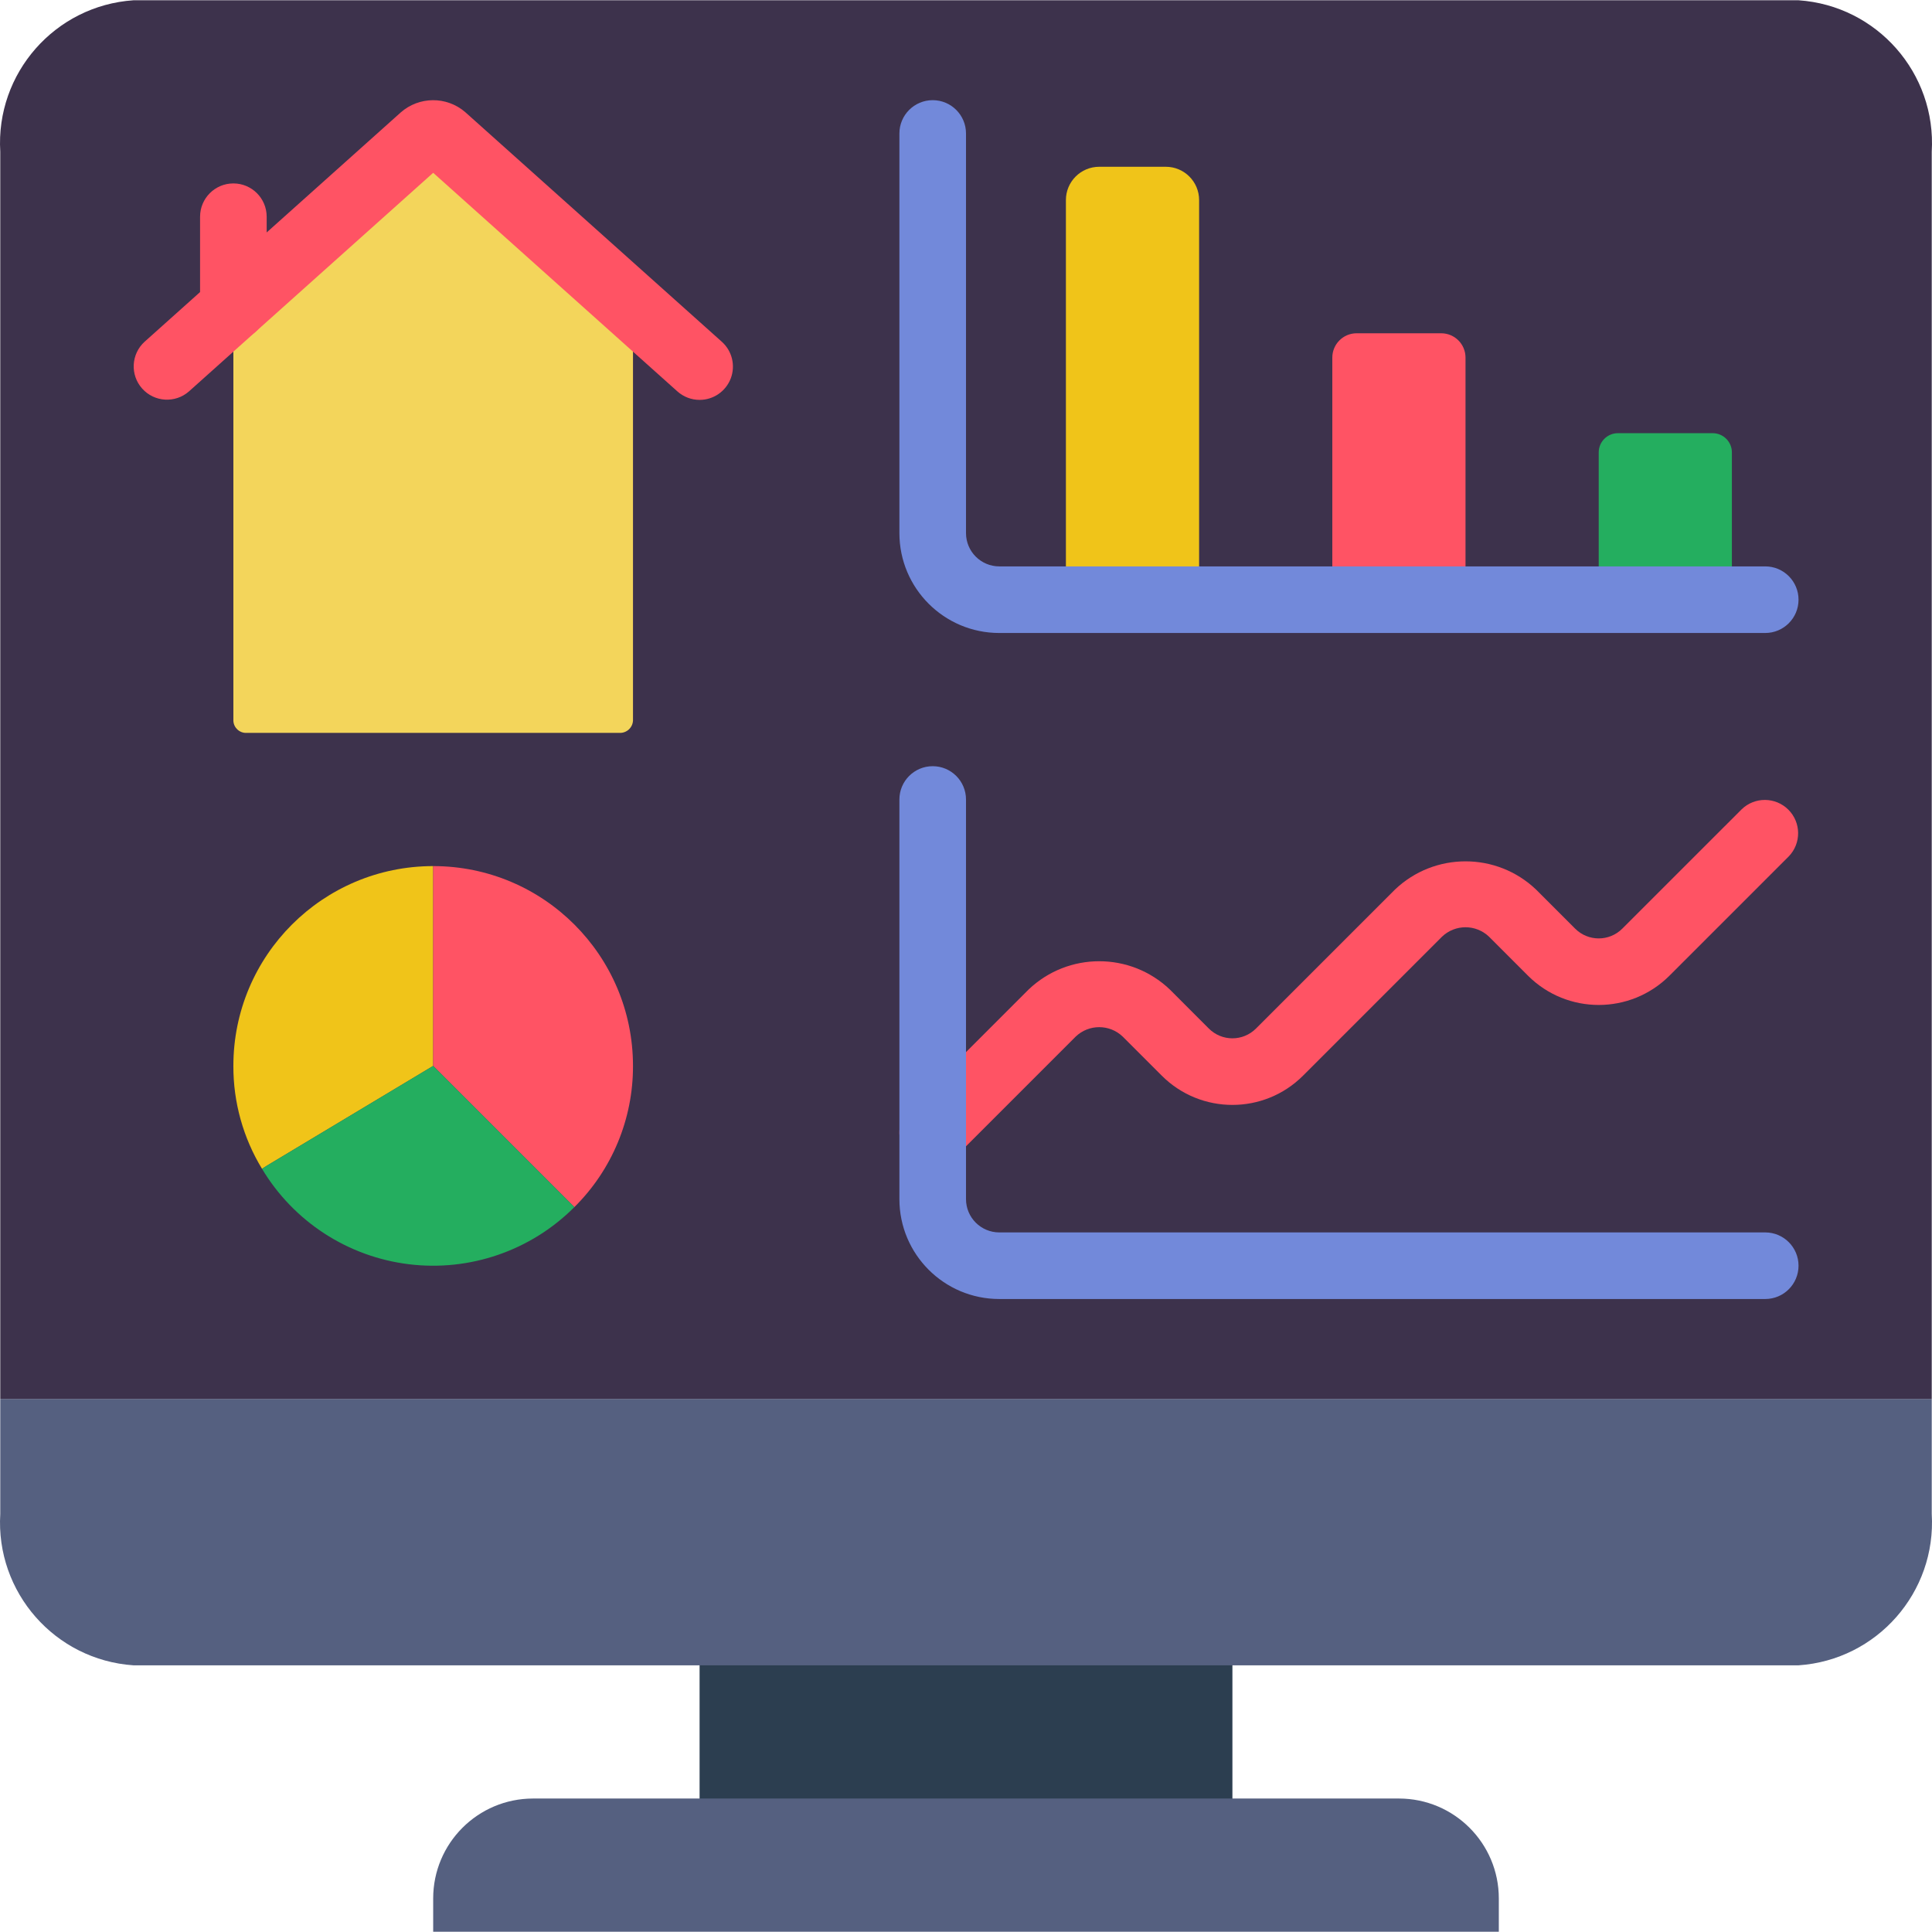
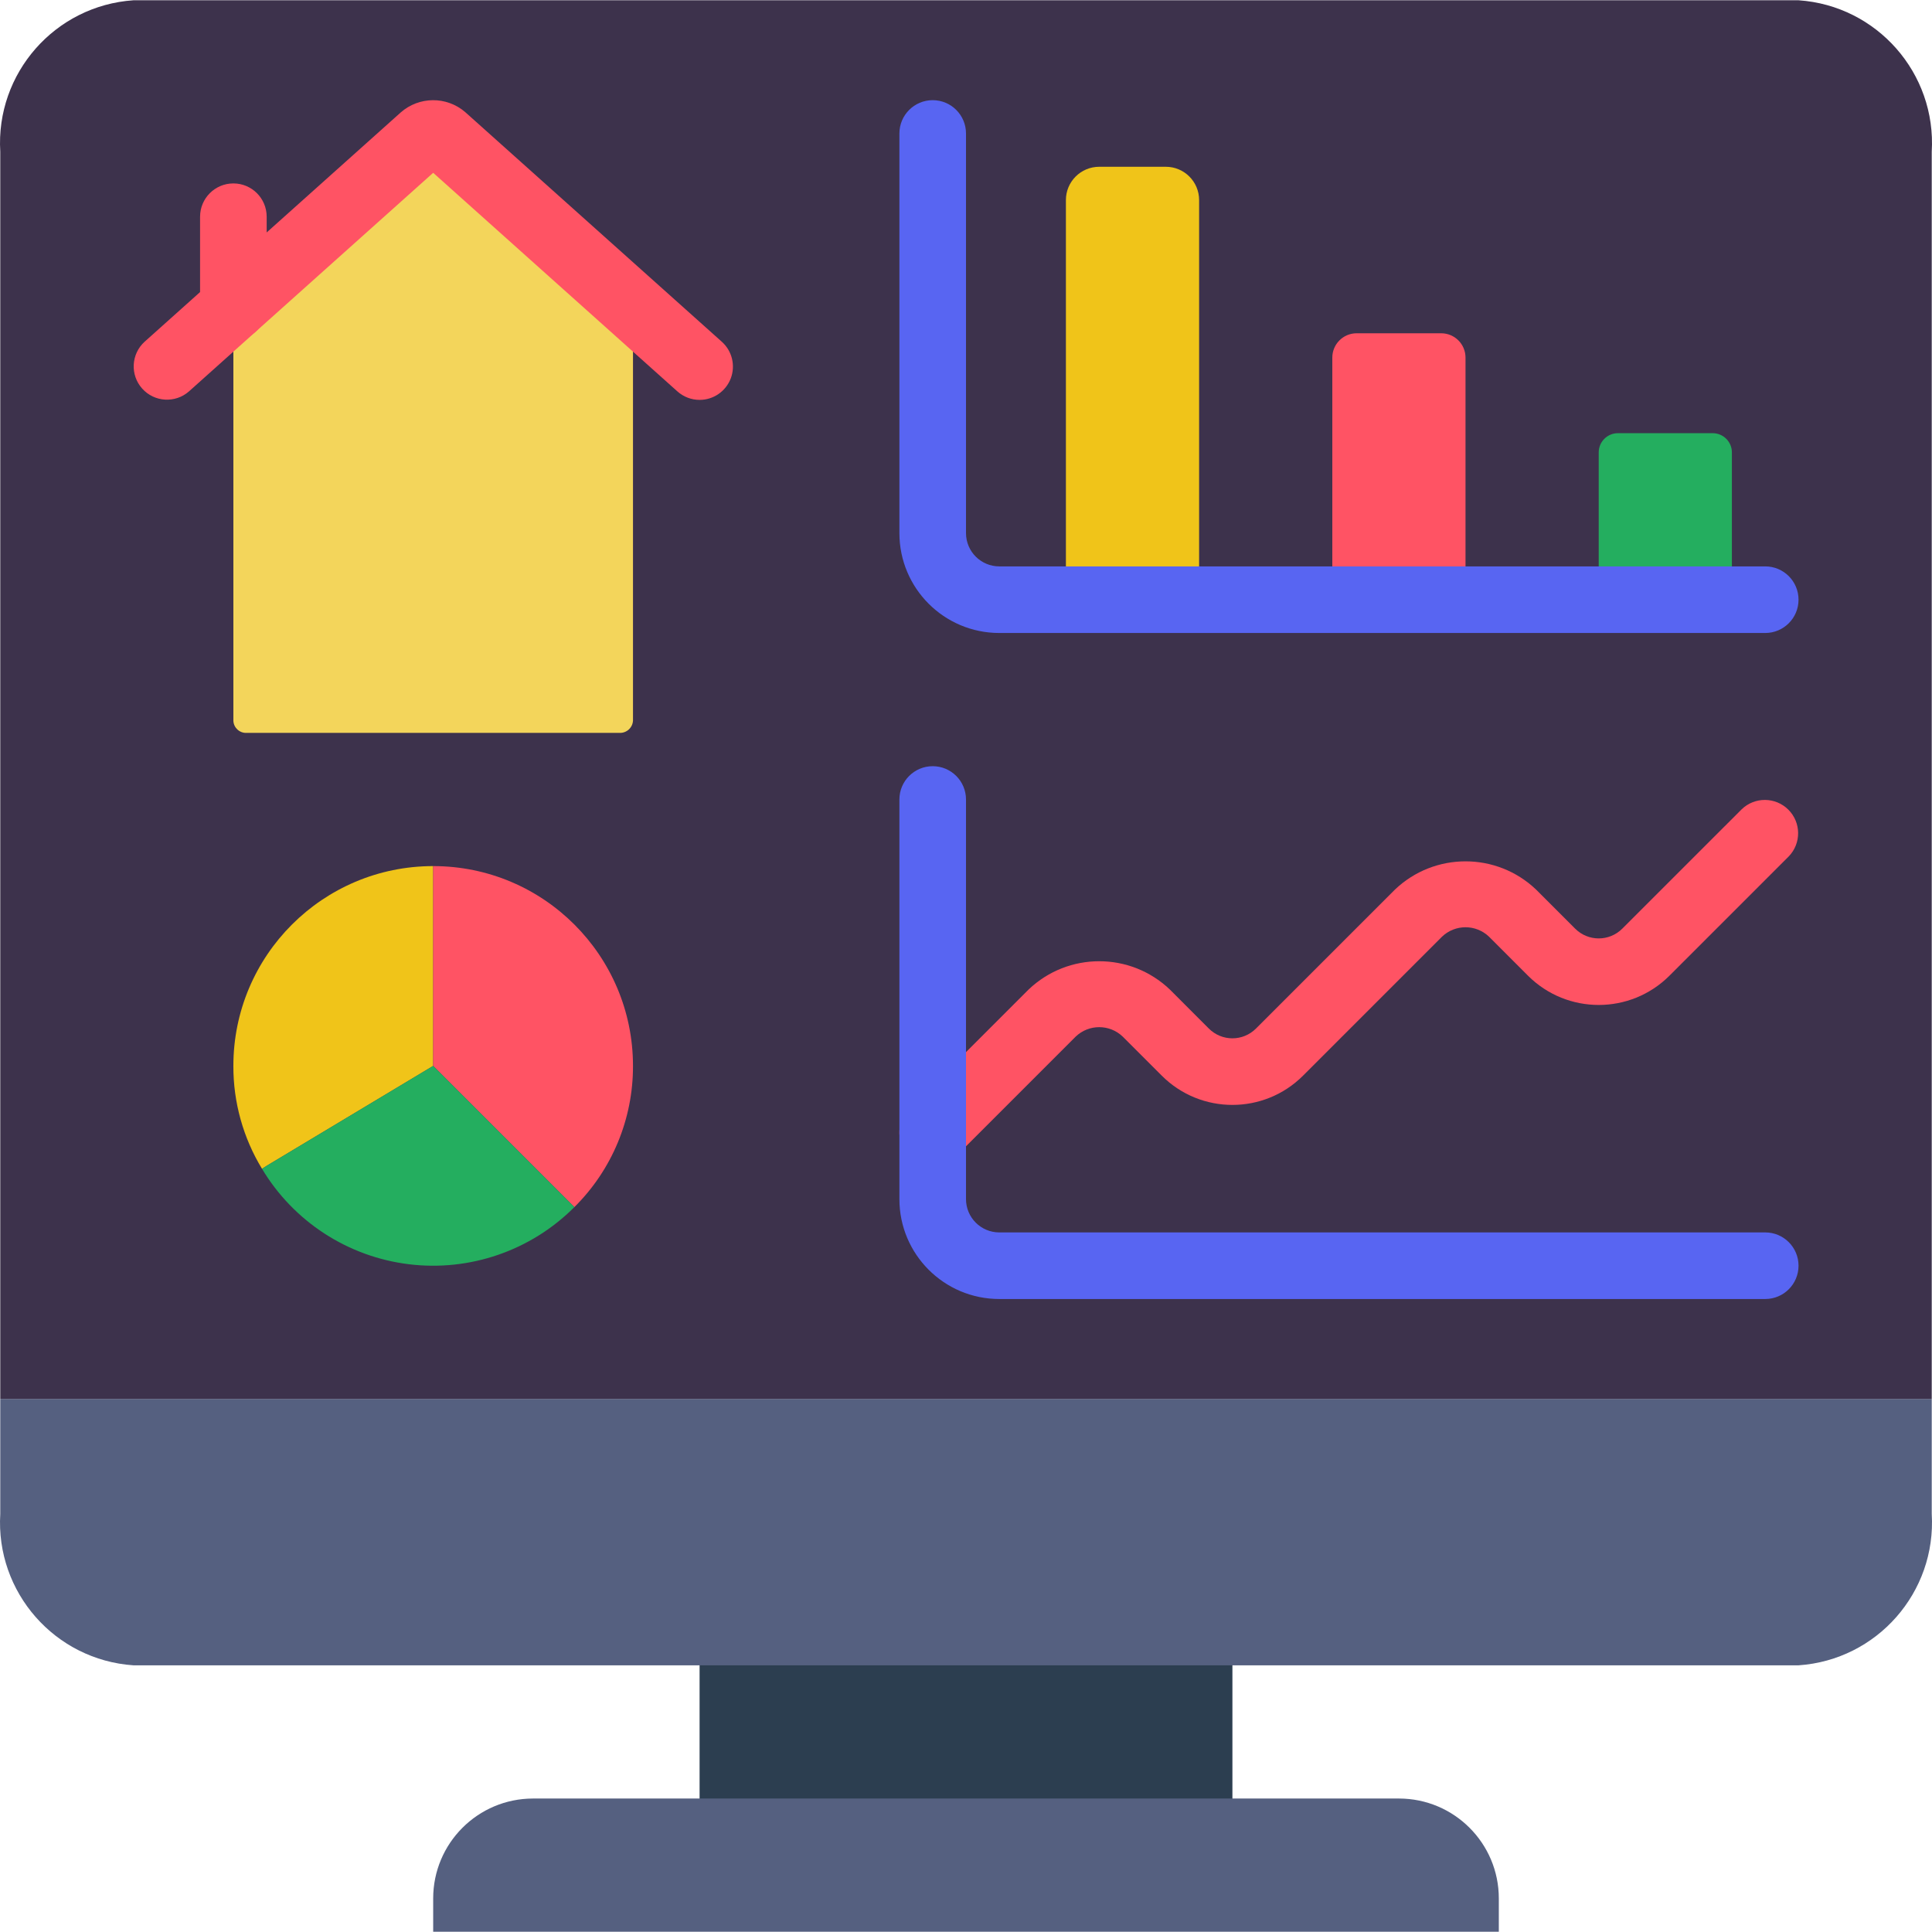
<svg xmlns="http://www.w3.org/2000/svg" version="1.1" width="512" height="512" x="0" y="0" viewBox="0 0 512.141 512.141" style="enable-background:new 0 0 512 512" xml:space="preserve" class="">
  <g>
    <g transform="translate(-1)">
      <rect x="186.45" y="432.622" style="" width="141.241" height="52.966" fill="#2c3e50" data-original="#2c3e50" />
      <path style="" d="M513.071,370.829v30.455c1.261,20.815-14.506,38.749-35.31,40.165H36.381   c-20.805-1.417-36.571-19.351-35.31-40.165v-30.455H513.071z" fill="#556080" data-original="#556080" />
      <path style="" d="M513.071,40.236v330.593h-512V40.236C-0.19,19.421,15.576,1.487,36.381,0.071H477.76   C498.565,1.487,514.331,19.421,513.071,40.236z" fill="#3d324c" data-original="#3d324c" />
      <path style="" d="M168.795,81.373v109.639c-0.091,1.869-1.661,3.321-3.531,3.266H66.395   c-1.852,0.095-3.431-1.326-3.531-3.178V81.373l50.229-45.021c1.584-1.325,3.889-1.325,5.473,0L168.795,81.373z" fill="#f3d55b" data-original="#f3d55b" />
      <path style="" d="M115.829,229.588v52.966l-44.138,26.483l-1.236,0.794c-4.998-8.218-7.626-17.659-7.592-27.277   C62.864,253.301,86.577,229.588,115.829,229.588z" fill="#f0c419" data-original="#f0c419" />
      <path style="" d="M168.795,282.553c0.042,14.053-5.554,27.537-15.537,37.429l-37.429-37.429v-52.966   C145.081,229.588,168.795,253.301,168.795,282.553z" fill="#ff5364" data-original="#ff5364" />
      <path style="" d="M153.258,319.982c-11.511,11.541-27.701,17.129-43.881,15.146   c-16.179-1.984-30.54-11.317-38.922-25.297l1.236-0.794l44.138-26.483L153.258,319.982z" fill="#24ae5f" data-original="#24ae5f" />
      <path style="" d="M292.381,44.209h17.655c4.875,0,8.828,3.952,8.828,8.828v105.931h-35.31V53.036   C283.553,48.161,287.506,44.209,292.381,44.209z" fill="#f0c419" data-original="#f0c419" />
      <path style="" d="M360.618,88.346h22.422c3.559,0,6.444,2.885,6.444,6.444v64.177h-35.31V94.791   C354.174,91.232,357.059,88.346,360.618,88.346z" fill="#ff5364" data-original="#ff5364" />
      <path style="" d="M429.888,114.829h25.114c2.813,0,5.094,2.28,5.094,5.094v39.044h-35.302v-39.044   C424.795,117.11,427.075,114.829,429.888,114.829z" fill="#24ae5f" data-original="#24ae5f" />
      <path style="" d="M248.243,309.036c-3.57-0.001-6.788-2.152-8.154-5.45c-1.366-3.298-0.611-7.094,1.913-9.619   l31.656-31.656c10.482-10.002,26.974-10.002,37.455,0l10.337,10.346c3.447,3.446,9.035,3.446,12.482,0l36.829-36.829   c10.479-10.001,26.968-10.001,37.447,0l10.346,10.346c3.447,3.446,9.035,3.446,12.482,0l31.656-31.647   c3.464-3.345,8.97-3.298,12.375,0.108c3.405,3.405,3.453,8.911,0.108,12.375l-31.656,31.656c-10.354,10.309-27.093,10.309-37.447,0   l-10.346-10.355c-3.488-3.347-8.995-3.347-12.482,0l-36.829,36.829c-10.342,10.338-27.105,10.338-37.447,0l-10.346-10.346   c-3.488-3.347-8.995-3.347-12.482,0l-31.656,31.656C252.829,308.105,250.584,309.036,248.243,309.036z" fill="#ff5364" data-original="#ff5364" />
      <path style="" d="M142.312,476.76h229.517c14.626,0,26.483,11.857,26.483,26.483v8.828H115.829v-8.828   C115.829,488.617,127.686,476.76,142.312,476.76z" fill="#556080" data-original="#556080" />
      <g>
        <path style="" d="M186.45,106.002c-2.173,0-4.269-0.802-5.888-2.251l-64.733-57.944l-64.733,57.944    c-3.638,3.197-9.173,2.866-12.404-0.743s-2.951-9.146,0.628-12.41l67.902-60.787c4.859-4.283,12.129-4.34,17.055-0.132    l68.061,60.91c2.733,2.44,3.675,6.314,2.368,9.736C193.398,103.746,190.113,106.006,186.45,106.002z" fill="#ff5364" data-original="#ff5364" />
        <path style="" d="M62.864,90.2c-4.875,0-8.828-3.952-8.828-8.828V57.45c0-4.875,3.952-8.828,8.828-8.828    s8.828,3.952,8.828,8.828v23.923C71.691,86.248,67.739,90.2,62.864,90.2z" fill="#ff5364" data-original="#ff5364" />
      </g>
      <g>
-         <path style="" d="M468.933,167.795H265.898c-14.626,0-26.483-11.857-26.483-26.483V35.381    c0-4.875,3.952-8.828,8.828-8.828s8.828,3.952,8.828,8.828v105.931c0,4.875,3.952,8.828,8.828,8.828h203.034    c4.875,0,8.828,3.952,8.828,8.828S473.808,167.795,468.933,167.795z" fill="#7289da" data-original="#b49aca" class="" />
-         <path style="" d="M468.933,344.346H265.898c-14.626,0-26.483-11.857-26.483-26.483V211.933    c0-4.875,3.952-8.828,8.828-8.828s8.828,3.952,8.828,8.828v105.931c0,4.875,3.952,8.828,8.828,8.828h203.034    c4.875,0,8.828,3.952,8.828,8.828S473.808,344.346,468.933,344.346z" fill="#7289da" data-original="#b49aca" class="" />
+         <path style="" d="M468.933,167.795H265.898c-14.626,0-26.483-11.857-26.483-26.483V35.381    c0-4.875,3.952-8.828,8.828-8.828s8.828,3.952,8.828,8.828v105.931c0,4.875,3.952,8.828,8.828,8.828h203.034    c4.875,0,8.828,3.952,8.828,8.828S473.808,167.795,468.933,167.795z" fill="#5865F2" data-original="#b49aca" class="" />
+         <path style="" d="M468.933,344.346H265.898c-14.626,0-26.483-11.857-26.483-26.483V211.933    c0-4.875,3.952-8.828,8.828-8.828s8.828,3.952,8.828,8.828v105.931c0,4.875,3.952,8.828,8.828,8.828h203.034    c4.875,0,8.828,3.952,8.828,8.828S473.808,344.346,468.933,344.346z" fill="#5865F2" data-original="#b49aca" class="" />
      </g>
    </g>
    <g>
</g>
    <g>
</g>
    <g>
</g>
    <g>
</g>
    <g>
</g>
    <g>
</g>
    <g>
</g>
    <g>
</g>
    <g>
</g>
    <g>
</g>
    <g>
</g>
    <g>
</g>
    <g>
</g>
    <g>
</g>
    <g>
</g>
  </g>
</svg>
